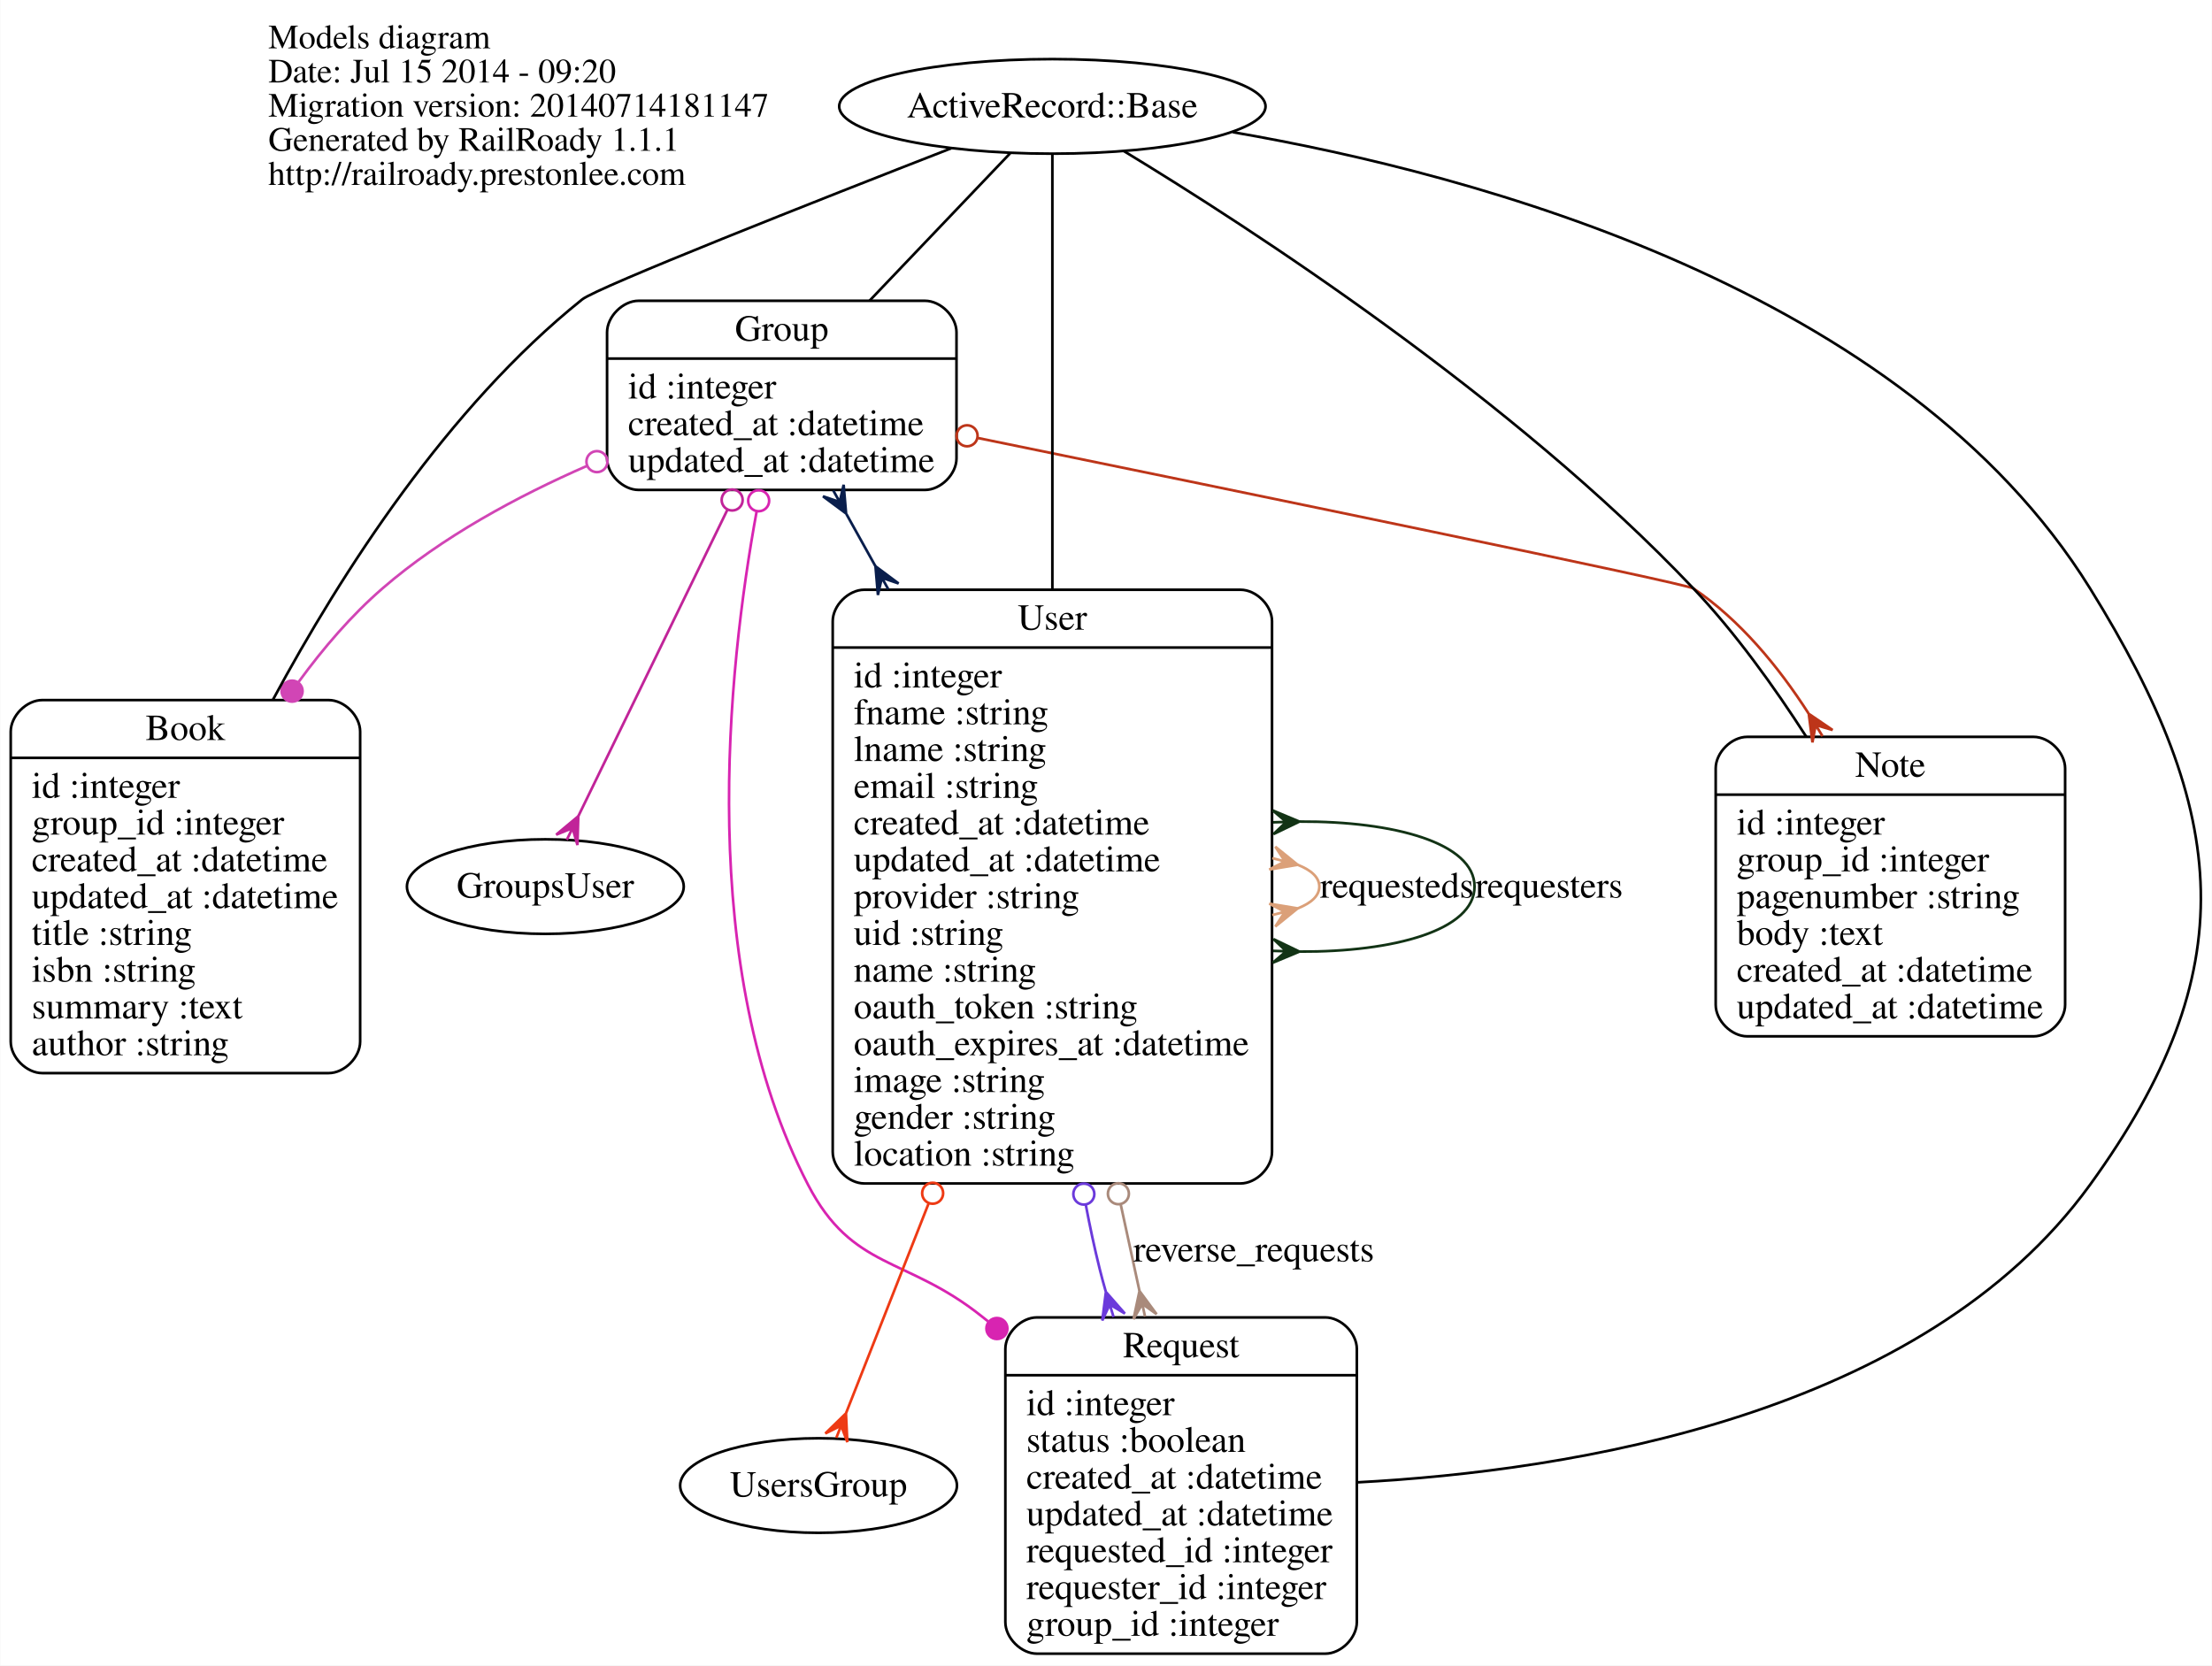
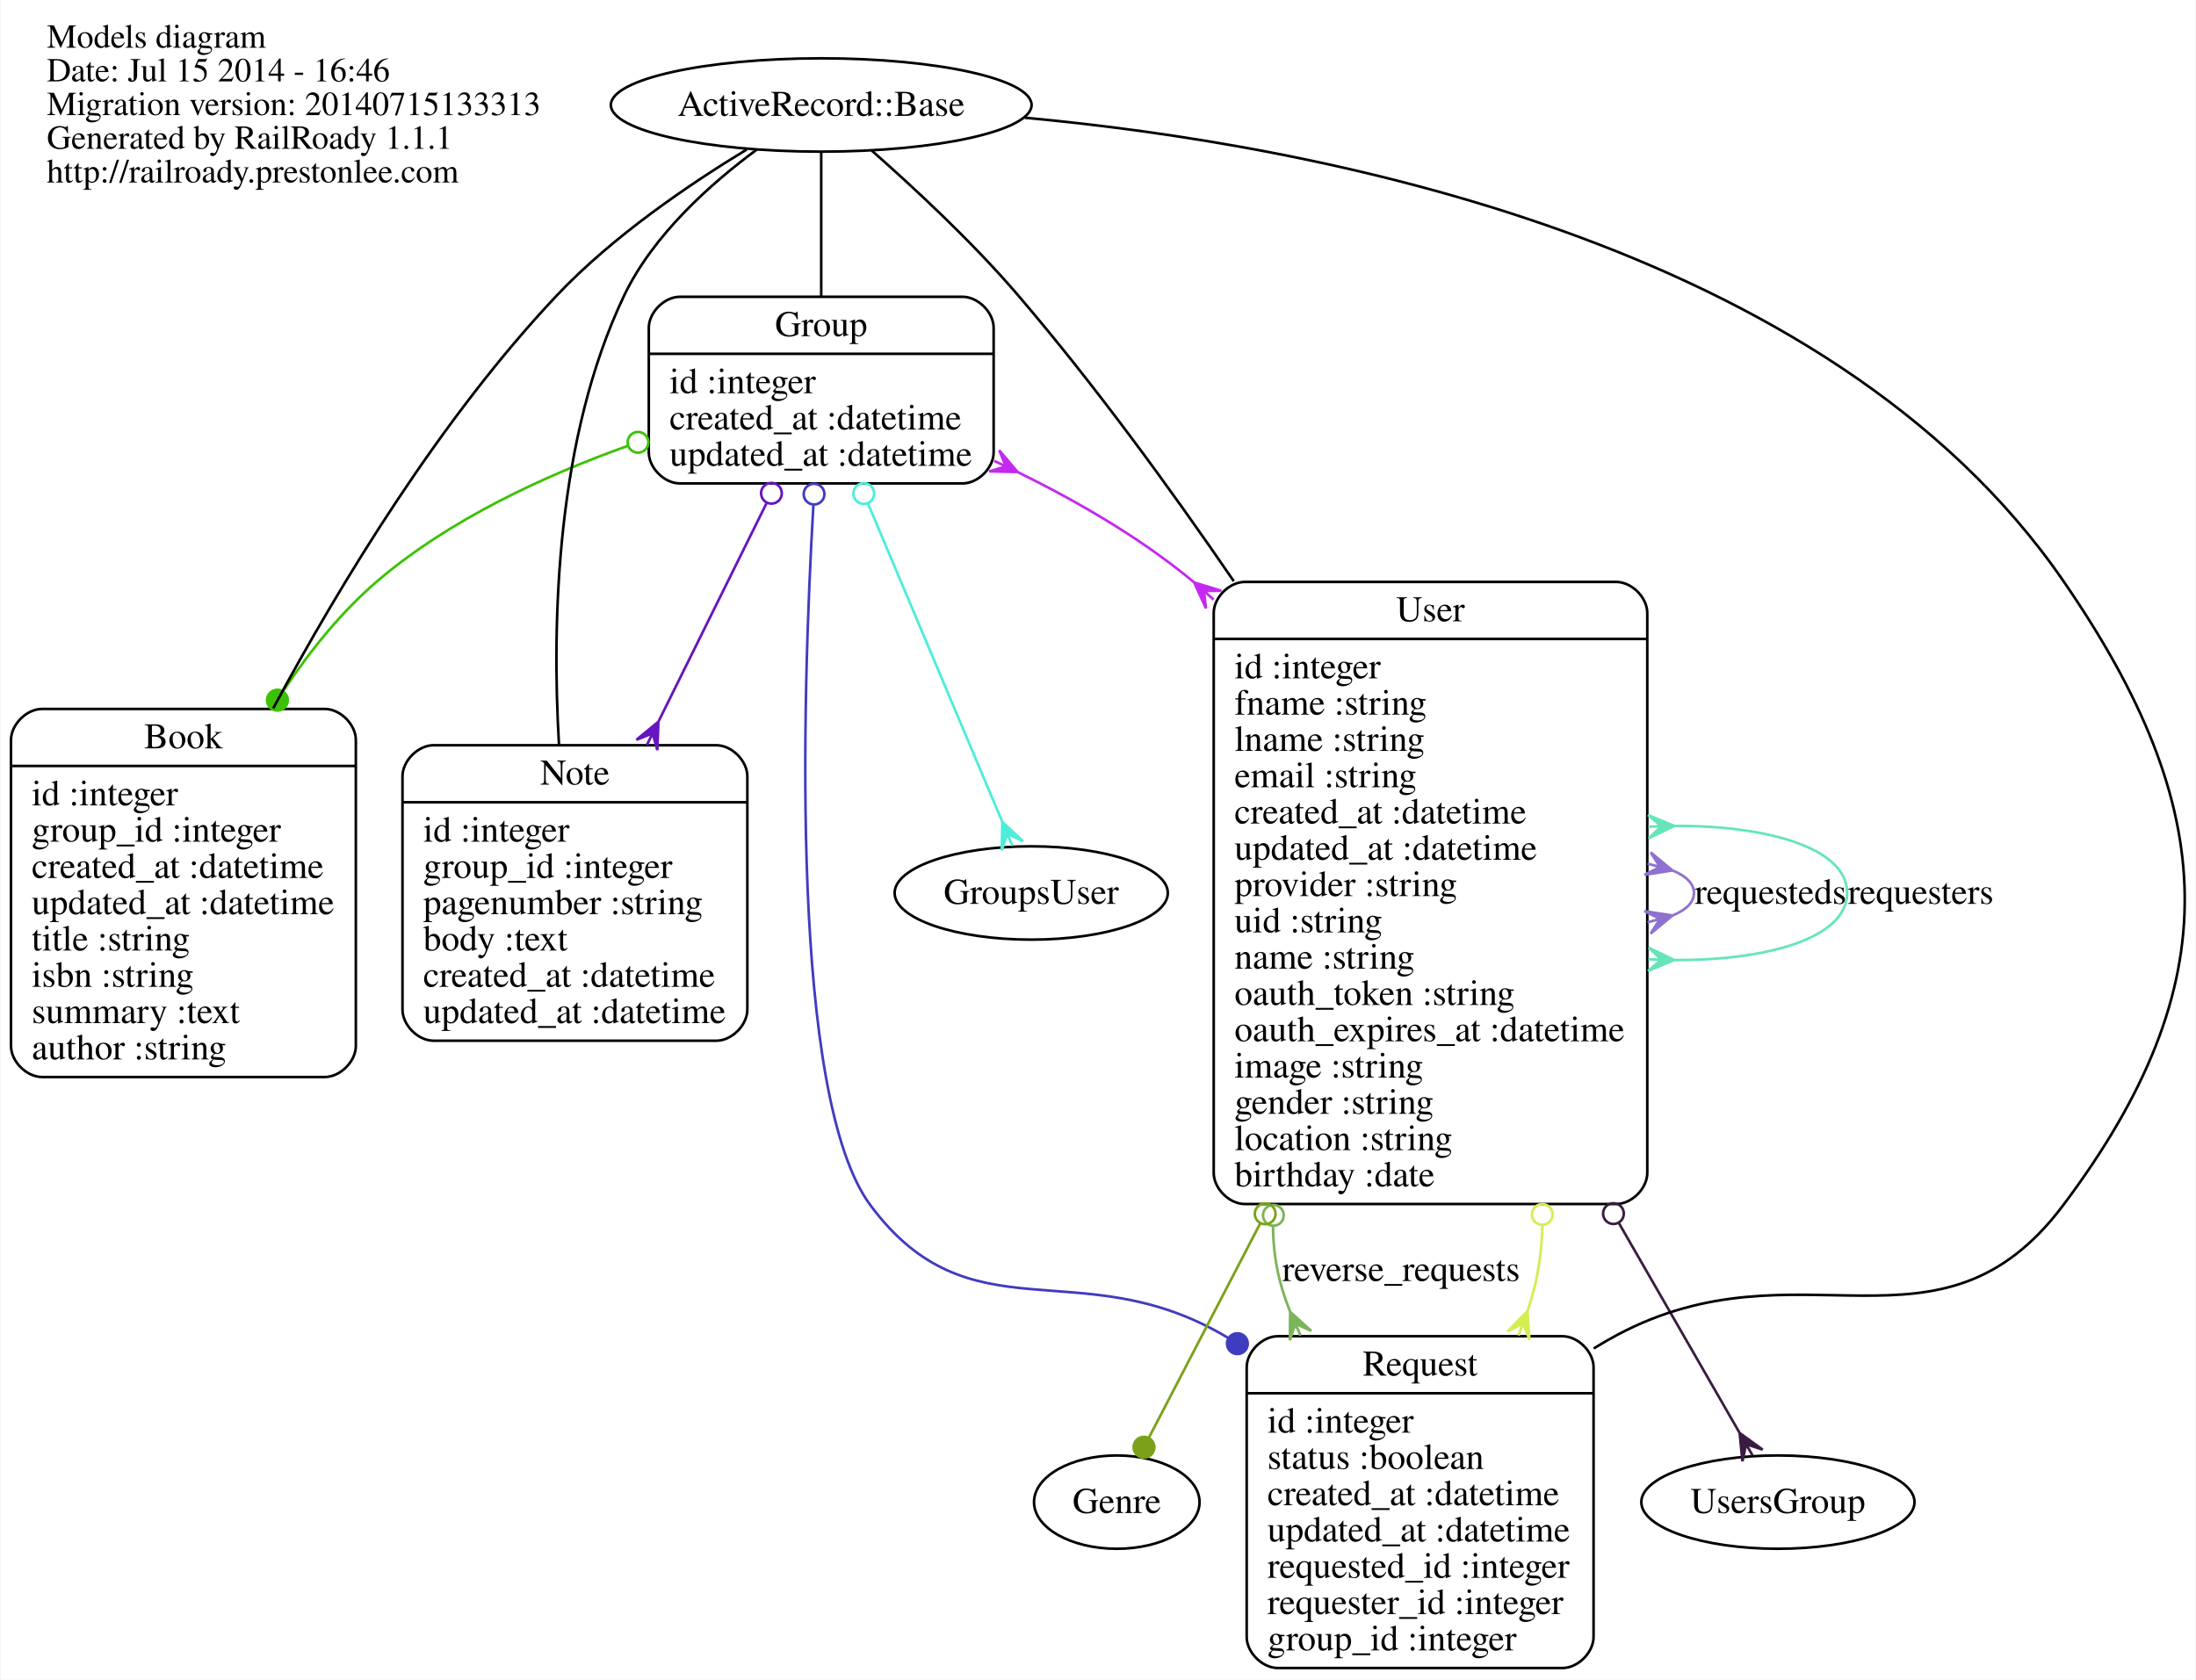
- <svg xmlns="http://www.w3.org/2000/svg" width="842pt" height="634pt" viewBox="0.00 0.00 841.84 634.00">
-   <g id="graph0" class="graph" transform="scale(1 1) rotate(0) translate(4 630)">
-     <polygon fill="white" stroke="none" points="-4,4 -4,-630 837.836,-630 837.836,4 -4,4" />
+ <svg xmlns="http://www.w3.org/2000/svg" width="847pt" height="648pt" viewBox="0.00 0.00 846.52 648.00">
+   <g id="graph0" class="graph" transform="scale(1 1) rotate(0) translate(4 644)">
+     <polygon fill="white" stroke="none" points="-4,4 -4,-644 842.522,-644 842.522,4 -4,4" />
    <g id="node1" class="node">
-       <text text-anchor="start" x="98.056" y="-611.6" font-family="Times,serif" font-size="13.00">Models diagram</text>
-       <text text-anchor="start" x="98.056" y="-598.6" font-family="Times,serif" font-size="13.00">Date: Jul 15 2014 - 09:20</text>
-       <text text-anchor="start" x="98.056" y="-585.6" font-family="Times,serif" font-size="13.00">Migration version: 20140714181147</text>
-       <text text-anchor="start" x="98.056" y="-572.6" font-family="Times,serif" font-size="13.00">Generated by RailRoady 1.1.1</text>
-       <text text-anchor="start" x="98.056" y="-559.6" font-family="Times,serif" font-size="13.00">http://railroady.prestonlee.com</text>
+       <text text-anchor="start" x="13.818" y="-625.6" font-family="Times,serif" font-size="13.00">Models diagram</text>
+       <text text-anchor="start" x="13.818" y="-612.6" font-family="Times,serif" font-size="13.00">Date: Jul 15 2014 - 16:46</text>
+       <text text-anchor="start" x="13.818" y="-599.6" font-family="Times,serif" font-size="13.00">Migration version: 20140715133313</text>
+       <text text-anchor="start" x="13.818" y="-586.6" font-family="Times,serif" font-size="13.00">Generated by RailRoady 1.1.1</text>
+       <text text-anchor="start" x="13.818" y="-573.6" font-family="Times,serif" font-size="13.00">http://railroady.prestonlee.com</text>
    </g>
    <g id="node2" class="node">
-       <path fill="none" stroke="black" d="M12,-221.5C12,-221.5 121.011,-221.5 121.011,-221.5 127.011,-221.5 133.011,-227.5 133.011,-233.5 133.011,-233.5 133.011,-351.5 133.011,-351.5 133.011,-357.5 127.011,-363.5 121.011,-363.5 121.011,-363.5 12,-363.5 12,-363.5 6,-363.5 0,-357.5 0,-351.5 0,-351.5 0,-233.5 0,-233.5 0,-227.5 6,-221.5 12,-221.5" />
-       <text text-anchor="middle" x="66.505" y="-348.3" font-family="Times,serif" font-size="14.00">Book</text>
-       <polyline fill="none" stroke="black" points="0,-341.5 133.011,-341.5 " />
-       <text text-anchor="start" x="8" y="-326.3" font-family="Times,serif" font-size="14.00">id :integer</text>
-       <text text-anchor="start" x="8" y="-312.3" font-family="Times,serif" font-size="14.00">group_id :integer</text>
-       <text text-anchor="start" x="8" y="-298.3" font-family="Times,serif" font-size="14.00">created_at :datetime</text>
-       <text text-anchor="start" x="8" y="-284.3" font-family="Times,serif" font-size="14.00">updated_at :datetime</text>
-       <text text-anchor="start" x="8" y="-270.3" font-family="Times,serif" font-size="14.00">title :string</text>
-       <text text-anchor="start" x="8" y="-256.3" font-family="Times,serif" font-size="14.00">isbn :string</text>
-       <text text-anchor="start" x="8" y="-242.3" font-family="Times,serif" font-size="14.00">summary :text</text>
-       <text text-anchor="start" x="8" y="-228.3" font-family="Times,serif" font-size="14.00">author :string</text>
+       <path fill="none" stroke="black" d="M12,-228.5C12,-228.5 121.011,-228.5 121.011,-228.5 127.011,-228.5 133.011,-234.5 133.011,-240.5 133.011,-240.5 133.011,-358.5 133.011,-358.5 133.011,-364.5 127.011,-370.5 121.011,-370.5 121.011,-370.5 12,-370.5 12,-370.5 6,-370.5 0,-364.5 0,-358.5 0,-358.5 0,-240.5 0,-240.5 0,-234.5 6,-228.5 12,-228.5" />
+       <text text-anchor="middle" x="66.505" y="-355.3" font-family="Times,serif" font-size="14.00">Book</text>
+       <polyline fill="none" stroke="black" points="0,-348.5 133.011,-348.5 " />
+       <text text-anchor="start" x="8" y="-333.3" font-family="Times,serif" font-size="14.00">id :integer</text>
+       <text text-anchor="start" x="8" y="-319.3" font-family="Times,serif" font-size="14.00">group_id :integer</text>
+       <text text-anchor="start" x="8" y="-305.3" font-family="Times,serif" font-size="14.00">created_at :datetime</text>
+       <text text-anchor="start" x="8" y="-291.3" font-family="Times,serif" font-size="14.00">updated_at :datetime</text>
+       <text text-anchor="start" x="8" y="-277.3" font-family="Times,serif" font-size="14.00">title :string</text>
+       <text text-anchor="start" x="8" y="-263.3" font-family="Times,serif" font-size="14.00">isbn :string</text>
+       <text text-anchor="start" x="8" y="-249.3" font-family="Times,serif" font-size="14.00">summary :text</text>
+       <text text-anchor="start" x="8" y="-235.3" font-family="Times,serif" font-size="14.00">author :string</text>
    </g>
    <g id="node3" class="node">
-       <path fill="none" stroke="black" d="M239,-443.5C239,-443.5 348.011,-443.5 348.011,-443.5 354.011,-443.5 360.011,-449.5 360.011,-455.5 360.011,-455.5 360.011,-503.5 360.011,-503.5 360.011,-509.5 354.011,-515.5 348.011,-515.5 348.011,-515.5 239,-515.5 239,-515.5 233,-515.5 227,-509.5 227,-503.5 227,-503.5 227,-455.5 227,-455.5 227,-449.5 233,-443.5 239,-443.5" />
-       <text text-anchor="middle" x="293.505" y="-500.3" font-family="Times,serif" font-size="14.00">Group</text>
-       <polyline fill="none" stroke="black" points="227,-493.5 360.011,-493.5 " />
-       <text text-anchor="start" x="235" y="-478.3" font-family="Times,serif" font-size="14.00">id :integer</text>
-       <text text-anchor="start" x="235" y="-464.3" font-family="Times,serif" font-size="14.00">created_at :datetime</text>
-       <text text-anchor="start" x="235" y="-450.3" font-family="Times,serif" font-size="14.00">updated_at :datetime</text>
+       <path fill="none" stroke="black" d="M258,-457.5C258,-457.5 367.011,-457.5 367.011,-457.5 373.011,-457.5 379.011,-463.5 379.011,-469.5 379.011,-469.5 379.011,-517.5 379.011,-517.5 379.011,-523.5 373.011,-529.5 367.011,-529.5 367.011,-529.5 258,-529.5 258,-529.5 252,-529.5 246,-523.5 246,-517.5 246,-517.5 246,-469.5 246,-469.5 246,-463.5 252,-457.5 258,-457.5" />
+       <text text-anchor="middle" x="312.505" y="-514.3" font-family="Times,serif" font-size="14.00">Group</text>
+       <polyline fill="none" stroke="black" points="246,-507.5 379.011,-507.5 " />
+       <text text-anchor="start" x="254" y="-492.3" font-family="Times,serif" font-size="14.00">id :integer</text>
+       <text text-anchor="start" x="254" y="-478.3" font-family="Times,serif" font-size="14.00">created_at :datetime</text>
+       <text text-anchor="start" x="254" y="-464.3" font-family="Times,serif" font-size="14.00">updated_at :datetime</text>
    </g>
    <g id="edge3" class="edge">
-       <path fill="none" stroke="#d145b5" d="M219.428,-452.684C192.964,-441.117 164.127,-425.599 141.505,-406 129.721,-395.791 119.003,-383.305 109.591,-370.413" />
-       <ellipse fill="none" stroke="#d145b5" cx="223.143" cy="-454.271" rx="4" ry="4" />
-       <ellipse fill="#d145b5" stroke="#d145b5" cx="107.104" cy="-366.906" rx="4" ry="4" />
+       <path fill="none" stroke="#3cc205" d="M237.961,-472.011C205.773,-460.51 169.228,-443.62 141.505,-420 127.601,-408.153 115.432,-393.067 105.169,-377.634" />
+       <ellipse fill="none" stroke="#3cc205" cx="241.834" cy="-473.359" rx="4" ry="4" />
+       <ellipse fill="#3cc205" stroke="#3cc205" cx="102.755" cy="-373.891" rx="4" ry="4" />
    </g>
    <g id="node4" class="node">
-       <path fill="none" stroke="black" d="M661,-235.5C661,-235.5 770.011,-235.5 770.011,-235.5 776.011,-235.5 782.011,-241.5 782.011,-247.5 782.011,-247.5 782.011,-337.5 782.011,-337.5 782.011,-343.5 776.011,-349.5 770.011,-349.5 770.011,-349.5 661,-349.5 661,-349.5 655,-349.5 649,-343.5 649,-337.5 649,-337.5 649,-247.5 649,-247.5 649,-241.5 655,-235.5 661,-235.5" />
-       <text text-anchor="middle" x="715.505" y="-334.3" font-family="Times,serif" font-size="14.00">Note</text>
-       <polyline fill="none" stroke="black" points="649,-327.5 782.011,-327.5 " />
-       <text text-anchor="start" x="657" y="-312.3" font-family="Times,serif" font-size="14.00">id :integer</text>
-       <text text-anchor="start" x="657" y="-298.3" font-family="Times,serif" font-size="14.00">group_id :integer</text>
-       <text text-anchor="start" x="657" y="-284.3" font-family="Times,serif" font-size="14.00">pagenumber :string</text>
-       <text text-anchor="start" x="657" y="-270.3" font-family="Times,serif" font-size="14.00">body :text</text>
-       <text text-anchor="start" x="657" y="-256.3" font-family="Times,serif" font-size="14.00">created_at :datetime</text>
-       <text text-anchor="start" x="657" y="-242.3" font-family="Times,serif" font-size="14.00">updated_at :datetime</text>
+       <path fill="none" stroke="black" d="M163,-242.5C163,-242.5 272.011,-242.5 272.011,-242.5 278.011,-242.5 284.011,-248.5 284.011,-254.5 284.011,-254.5 284.011,-344.5 284.011,-344.5 284.011,-350.5 278.011,-356.5 272.011,-356.5 272.011,-356.5 163,-356.5 163,-356.5 157,-356.5 151,-350.5 151,-344.5 151,-344.5 151,-254.5 151,-254.5 151,-248.5 157,-242.5 163,-242.5" />
+       <text text-anchor="middle" x="217.505" y="-341.3" font-family="Times,serif" font-size="14.00">Note</text>
+       <polyline fill="none" stroke="black" points="151,-334.5 284.011,-334.5 " />
+       <text text-anchor="start" x="159" y="-319.3" font-family="Times,serif" font-size="14.00">id :integer</text>
+       <text text-anchor="start" x="159" y="-305.3" font-family="Times,serif" font-size="14.00">group_id :integer</text>
+       <text text-anchor="start" x="159" y="-291.3" font-family="Times,serif" font-size="14.00">pagenumber :string</text>
+       <text text-anchor="start" x="159" y="-277.3" font-family="Times,serif" font-size="14.00">body :text</text>
+       <text text-anchor="start" x="159" y="-263.3" font-family="Times,serif" font-size="14.00">created_at :datetime</text>
+       <text text-anchor="start" x="159" y="-249.3" font-family="Times,serif" font-size="14.00">updated_at :datetime</text>
    </g>
    <g id="edge4" class="edge">
-       <path fill="none" stroke="#bd3519" d="M368.186,-463.259C469.318,-442.569 637.655,-407.927 640.505,-406 658.221,-394.026 672.825,-376.328 684.29,-358.497" />
-       <ellipse fill="none" stroke="#bd3519" cx="364.041" cy="-464.107" rx="4" ry="4" />
-       <polygon fill="#bd3519" stroke="#bd3519" points="684.426,-358.276 693.498,-352.115 687.046,-354.017 689.665,-349.758 689.665,-349.758 689.665,-349.758 687.046,-354.017 685.832,-347.4 684.426,-358.276 684.426,-358.276" />
+       <path fill="none" stroke="#6715be" d="M291.367,-449.777C279.16,-425.107 263.554,-393.568 249.835,-365.84" />
+       <ellipse fill="none" stroke="#6715be" cx="293.307" cy="-453.699" rx="4" ry="4" />
+       <polygon fill="#6715be" stroke="#6715be" points="249.697,-365.562 249.296,-354.603 247.48,-361.08 245.263,-356.599 245.263,-356.599 245.263,-356.599 247.48,-361.08 241.229,-358.595 249.697,-365.562 249.697,-365.562" />
    </g>
    <g id="node5" class="node">
-       <path fill="none" stroke="black" d="M390.61,-0.5C390.61,-0.5 500.4,-0.5 500.4,-0.5 506.4,-0.5 512.4,-6.5 512.4,-12.5 512.4,-12.5 512.4,-116.5 512.4,-116.5 512.4,-122.5 506.4,-128.5 500.4,-128.5 500.4,-128.5 390.61,-128.5 390.61,-128.5 384.61,-128.5 378.61,-122.5 378.61,-116.5 378.61,-116.5 378.61,-12.5 378.61,-12.5 378.61,-6.5 384.61,-0.5 390.61,-0.5" />
-       <text text-anchor="middle" x="445.505" y="-113.3" font-family="Times,serif" font-size="14.00">Request</text>
-       <polyline fill="none" stroke="black" points="378.61,-106.5 512.4,-106.5 " />
-       <text text-anchor="start" x="386.61" y="-91.3" font-family="Times,serif" font-size="14.00">id :integer</text>
-       <text text-anchor="start" x="386.61" y="-77.3" font-family="Times,serif" font-size="14.00">status :boolean</text>
-       <text text-anchor="start" x="386.61" y="-63.3" font-family="Times,serif" font-size="14.00">created_at :datetime</text>
-       <text text-anchor="start" x="386.61" y="-49.3" font-family="Times,serif" font-size="14.00">updated_at :datetime</text>
-       <text text-anchor="start" x="386.61" y="-35.3" font-family="Times,serif" font-size="14.00">requested_id :integer</text>
-       <text text-anchor="start" x="386.61" y="-21.3" font-family="Times,serif" font-size="14.00">requester_id :integer</text>
-       <text text-anchor="start" x="386.61" y="-7.3" font-family="Times,serif" font-size="14.00">group_id :integer</text>
+       <path fill="none" stroke="black" d="M488.61,-0.5C488.61,-0.5 598.4,-0.5 598.4,-0.5 604.4,-0.5 610.4,-6.5 610.4,-12.5 610.4,-12.5 610.4,-116.5 610.4,-116.5 610.4,-122.5 604.4,-128.5 598.4,-128.5 598.4,-128.5 488.61,-128.5 488.61,-128.5 482.61,-128.5 476.61,-122.5 476.61,-116.5 476.61,-116.5 476.61,-12.5 476.61,-12.5 476.61,-6.5 482.61,-0.5 488.61,-0.5" />
+       <text text-anchor="middle" x="543.505" y="-113.3" font-family="Times,serif" font-size="14.00">Request</text>
+       <polyline fill="none" stroke="black" points="476.61,-106.5 610.4,-106.5 " />
+       <text text-anchor="start" x="484.61" y="-91.3" font-family="Times,serif" font-size="14.00">id :integer</text>
+       <text text-anchor="start" x="484.61" y="-77.3" font-family="Times,serif" font-size="14.00">status :boolean</text>
+       <text text-anchor="start" x="484.61" y="-63.3" font-family="Times,serif" font-size="14.00">created_at :datetime</text>
+       <text text-anchor="start" x="484.61" y="-49.3" font-family="Times,serif" font-size="14.00">updated_at :datetime</text>
+       <text text-anchor="start" x="484.61" y="-35.3" font-family="Times,serif" font-size="14.00">requested_id :integer</text>
+       <text text-anchor="start" x="484.61" y="-21.3" font-family="Times,serif" font-size="14.00">requester_id :integer</text>
+       <text text-anchor="start" x="484.61" y="-7.3" font-family="Times,serif" font-size="14.00">group_id :integer</text>
    </g>
    <g id="edge2" class="edge">
-       <path fill="none" stroke="#d824b1" d="M283.954,-435.431C272.781,-374.52 260.797,-261.454 303.505,-179 320.431,-146.323 340.71,-151.915 369.505,-129 370.338,-128.338 371.174,-127.67 372.014,-126.998" />
-       <ellipse fill="none" stroke="#d824b1" cx="284.703" cy="-439.383" rx="4" ry="4" />
-       <ellipse fill="#d824b1" stroke="#d824b1" cx="375.395" cy="-124.277" rx="4" ry="4" />
+       <path fill="none" stroke="#403cc0" d="M309.474,-448.936C305.096,-373.008 300.602,-220.549 331.505,-179 369.939,-127.326 411.752,-161.232 467.505,-129 468.157,-128.624 468.808,-128.241 469.459,-127.854" />
+       <ellipse fill="none" stroke="#403cc0" cx="309.739" cy="-453.37" rx="4" ry="4" />
+       <ellipse fill="#403cc0" stroke="#403cc0" cx="473.022" cy="-125.629" rx="4" ry="4" />
    </g>
    <g id="node6" class="node">
-       <path fill="none" stroke="black" d="M324.893,-179.5C324.893,-179.5 468.118,-179.5 468.118,-179.5 474.118,-179.5 480.118,-185.5 480.118,-191.5 480.118,-191.5 480.118,-393.5 480.118,-393.5 480.118,-399.5 474.118,-405.5 468.118,-405.5 468.118,-405.5 324.893,-405.5 324.893,-405.5 318.893,-405.5 312.893,-399.5 312.893,-393.5 312.893,-393.5 312.893,-191.5 312.893,-191.5 312.893,-185.5 318.893,-179.5 324.893,-179.5" />
-       <text text-anchor="middle" x="396.505" y="-390.3" font-family="Times,serif" font-size="14.00">User</text>
-       <polyline fill="none" stroke="black" points="312.893,-383.5 480.118,-383.5 " />
-       <text text-anchor="start" x="320.893" y="-368.3" font-family="Times,serif" font-size="14.00">id :integer</text>
-       <text text-anchor="start" x="320.893" y="-354.3" font-family="Times,serif" font-size="14.00">fname :string</text>
-       <text text-anchor="start" x="320.893" y="-340.3" font-family="Times,serif" font-size="14.00">lname :string</text>
-       <text text-anchor="start" x="320.893" y="-326.3" font-family="Times,serif" font-size="14.00">email :string</text>
-       <text text-anchor="start" x="320.893" y="-312.3" font-family="Times,serif" font-size="14.00">created_at :datetime</text>
-       <text text-anchor="start" x="320.893" y="-298.3" font-family="Times,serif" font-size="14.00">updated_at :datetime</text>
-       <text text-anchor="start" x="320.893" y="-284.3" font-family="Times,serif" font-size="14.00">provider :string</text>
-       <text text-anchor="start" x="320.893" y="-270.3" font-family="Times,serif" font-size="14.00">uid :string</text>
-       <text text-anchor="start" x="320.893" y="-256.3" font-family="Times,serif" font-size="14.00">name :string</text>
-       <text text-anchor="start" x="320.893" y="-242.3" font-family="Times,serif" font-size="14.00">oauth_token :string</text>
-       <text text-anchor="start" x="320.893" y="-228.3" font-family="Times,serif" font-size="14.00">oauth_expires_at :datetime</text>
-       <text text-anchor="start" x="320.893" y="-214.3" font-family="Times,serif" font-size="14.00">image :string</text>
-       <text text-anchor="start" x="320.893" y="-200.3" font-family="Times,serif" font-size="14.00">gender :string</text>
-       <text text-anchor="start" x="320.893" y="-186.3" font-family="Times,serif" font-size="14.00">location :string</text>
+       <path fill="none" stroke="black" d="M475.893,-179.5C475.893,-179.5 619.118,-179.5 619.118,-179.5 625.118,-179.5 631.118,-185.5 631.118,-191.5 631.118,-191.5 631.118,-407.5 631.118,-407.5 631.118,-413.5 625.118,-419.5 619.118,-419.5 619.118,-419.5 475.893,-419.5 475.893,-419.5 469.893,-419.5 463.893,-413.5 463.893,-407.5 463.893,-407.5 463.893,-191.5 463.893,-191.5 463.893,-185.5 469.893,-179.5 475.893,-179.5" />
+       <text text-anchor="middle" x="547.505" y="-404.3" font-family="Times,serif" font-size="14.00">User</text>
+       <polyline fill="none" stroke="black" points="463.893,-397.5 631.118,-397.5 " />
+       <text text-anchor="start" x="471.893" y="-382.3" font-family="Times,serif" font-size="14.00">id :integer</text>
+       <text text-anchor="start" x="471.893" y="-368.3" font-family="Times,serif" font-size="14.00">fname :string</text>
+       <text text-anchor="start" x="471.893" y="-354.3" font-family="Times,serif" font-size="14.00">lname :string</text>
+       <text text-anchor="start" x="471.893" y="-340.3" font-family="Times,serif" font-size="14.00">email :string</text>
+       <text text-anchor="start" x="471.893" y="-326.3" font-family="Times,serif" font-size="14.00">created_at :datetime</text>
+       <text text-anchor="start" x="471.893" y="-312.3" font-family="Times,serif" font-size="14.00">updated_at :datetime</text>
+       <text text-anchor="start" x="471.893" y="-298.3" font-family="Times,serif" font-size="14.00">provider :string</text>
+       <text text-anchor="start" x="471.893" y="-284.3" font-family="Times,serif" font-size="14.00">uid :string</text>
+       <text text-anchor="start" x="471.893" y="-270.3" font-family="Times,serif" font-size="14.00">name :string</text>
+       <text text-anchor="start" x="471.893" y="-256.3" font-family="Times,serif" font-size="14.00">oauth_token :string</text>
+       <text text-anchor="start" x="471.893" y="-242.3" font-family="Times,serif" font-size="14.00">oauth_expires_at :datetime</text>
+       <text text-anchor="start" x="471.893" y="-228.3" font-family="Times,serif" font-size="14.00">image :string</text>
+       <text text-anchor="start" x="471.893" y="-214.3" font-family="Times,serif" font-size="14.00">gender :string</text>
+       <text text-anchor="start" x="471.893" y="-200.3" font-family="Times,serif" font-size="14.00">location :string</text>
+       <text text-anchor="start" x="471.893" y="-186.3" font-family="Times,serif" font-size="14.00">birthday :date</text>
    </g>
    <g id="edge6" class="edge">
-       <path fill="none" stroke="#091e4c" d="M318.097,-434.331C321.574,-428.085 325.279,-421.431 329.114,-414.542" />
-       <polygon fill="#091e4c" stroke="#091e4c" points="317.986,-434.53 309.19,-441.078 315.554,-438.899 313.121,-443.267 313.121,-443.267 313.121,-443.267 315.554,-438.899 317.053,-445.456 317.986,-434.53 317.986,-434.53" />
-       <polygon fill="#091e4c" stroke="#091e4c" points="329.17,-414.442 337.966,-407.894 331.602,-410.073 334.035,-405.705 334.035,-405.705 334.035,-405.705 331.602,-410.073 330.103,-403.516 329.17,-414.442 329.17,-414.442" />
+       <path fill="none" stroke="#c529ef" d="M388.257,-461.89C411.179,-450.643 435.544,-436.541 455.505,-420 455.77,-419.781 456.034,-419.561 456.298,-419.34" />
+       <polygon fill="#c529ef" stroke="#c529ef" points="388.239,-461.899 377.276,-462.159 383.729,-464.058 379.219,-466.217 379.219,-466.217 379.219,-466.217 383.729,-464.058 381.162,-470.276 388.239,-461.899 388.239,-461.899" />
+       <polygon fill="#c529ef" stroke="#c529ef" points="456.351,-419.293 466.836,-416.079 460.109,-415.995 463.867,-412.697 463.867,-412.697 463.867,-412.697 460.109,-415.995 460.899,-409.315 456.351,-419.293 456.351,-419.293" />
    </g>
    <g id="node8" class="node">
-       <ellipse fill="none" stroke="black" cx="203.505" cy="-292.5" rx="52.687" ry="18" />
-       <text text-anchor="middle" x="203.505" y="-288.3" font-family="Times,serif" font-size="14.00">GroupsUser</text>
+       <ellipse fill="none" stroke="black" cx="393.505" cy="-299.5" rx="52.687" ry="18" />
+       <text text-anchor="middle" x="393.505" y="-295.3" font-family="Times,serif" font-size="14.00">GroupsUser</text>
    </g>
    <g id="edge5" class="edge">
-       <path fill="none" stroke="#c12499" d="M272.847,-436.035C255.333,-400.034 230.781,-349.567 216.078,-319.344" />
-       <ellipse fill="none" stroke="#c12499" cx="274.615" cy="-439.671" rx="4" ry="4" />
-       <polygon fill="#c12499" stroke="#c12499" points="216.047,-319.28 215.719,-308.319 213.86,-314.784 211.672,-310.287 211.672,-310.287 211.672,-310.287 213.86,-314.784 207.626,-312.256 216.047,-319.28 216.047,-319.28" />
+       <path fill="none" stroke="#4eeddb" d="M330.535,-449.764C346.354,-412.267 368.864,-358.909 382.248,-327.184" />
+       <ellipse fill="none" stroke="#4eeddb" cx="328.917" cy="-453.599" rx="4" ry="4" />
+       <polygon fill="#4eeddb" stroke="#4eeddb" points="382.366,-326.905 390.399,-319.441 384.309,-322.299 386.253,-317.692 386.253,-317.692 386.253,-317.692 384.309,-322.299 382.106,-315.943 382.366,-326.905 382.366,-326.905" />
    </g>
    <g id="edge10" class="edge">
-       <path fill="none" stroke="#6b3adb" d="M409.218,-171.401C410.786,-163.102 412.541,-154.902 414.505,-147 415.207,-144.177 415.979,-141.318 416.805,-138.445" />
-       <ellipse fill="none" stroke="#6b3adb" cx="408.485" cy="-175.446" rx="4" ry="4" />
-       <polygon fill="#6b3adb" stroke="#6b3adb" points="416.876,-138.214 424.108,-129.971 418.34,-133.433 419.805,-128.653 419.805,-128.653 419.805,-128.653 418.34,-133.433 415.503,-127.334 416.876,-138.214 416.876,-138.214" />
+       <path fill="none" stroke="#d4ee52" d="M590.661,-171.254C590.486,-163.051 589.505,-154.912 587.505,-147 586.785,-144.15 585.943,-141.291 585.001,-138.44" />
+       <ellipse fill="none" stroke="#d4ee52" cx="590.617" cy="-175.472" rx="4" ry="4" />
+       <polygon fill="#d4ee52" stroke="#d4ee52" points="584.904,-138.177 585.663,-127.238 583.173,-133.487 581.441,-128.796 581.441,-128.796 581.441,-128.796 583.173,-133.487 577.22,-130.355 584.904,-138.177 584.904,-138.177" />
    </g>
    <g id="edge12" class="edge">
-       <path fill="none" stroke="#a98a7b" d="M422.56,-171.329C424.972,-160.206 427.363,-149.176 429.64,-138.673" />
-       <ellipse fill="none" stroke="#a98a7b" cx="421.638" cy="-175.584" rx="4" ry="4" />
-       <polygon fill="#a98a7b" stroke="#a98a7b" points="429.667,-138.551 436.184,-129.732 430.726,-133.665 431.786,-128.778 431.786,-128.778 431.786,-128.778 430.726,-133.665 427.388,-127.825 429.667,-138.551 429.667,-138.551" />
-       <text text-anchor="middle" x="473.15" y="-149.8" font-family="Times,serif" font-size="14.00">reverse_requests</text>
+       <path fill="none" stroke="#7cb459" d="M486.761,-171.034C486.803,-162.942 487.867,-154.883 490.215,-147 491.104,-144.018 492.14,-141.043 493.298,-138.09" />
+       <ellipse fill="none" stroke="#7cb459" cx="486.907" cy="-175.135" rx="4" ry="4" />
+       <polygon fill="#7cb459" stroke="#7cb459" points="493.375,-137.915 501.503,-130.554 495.377,-133.334 497.379,-128.752 497.379,-128.752 497.379,-128.752 495.377,-133.334 493.256,-126.95 493.375,-137.915 493.375,-137.915" />
+       <text text-anchor="middle" x="536.15" y="-149.8" font-family="Times,serif" font-size="14.00">reverse_requests</text>
    </g>
    <g id="edge11" class="edge">
-       <path fill="none" stroke="#dba079" d="M489.896,-300.791C495.051,-298.774 498.118,-296.011 498.118,-292.5 498.118,-288.989 495.051,-286.226 489.896,-284.209" />
-       <polygon fill="#dba079" stroke="#dba079" points="489.887,-300.794 479.07,-298.994 485.053,-302.07 480.218,-303.345 480.218,-303.345 480.218,-303.345 485.053,-302.07 481.367,-307.697 489.887,-300.794 489.887,-300.794" />
-       <polygon fill="#dba079" stroke="#dba079" points="489.887,-284.206 481.367,-277.303 485.053,-282.93 480.218,-281.655 480.218,-281.655 480.218,-281.655 485.053,-282.93 479.07,-286.006 489.887,-284.206 489.887,-284.206" />
-       <text text-anchor="middle" x="527.663" y="-288.3" font-family="Times,serif" font-size="14.00">requesteds</text>
+       <path fill="none" stroke="#8f71cf" d="M640.896,-308.168C646.051,-306.06 649.118,-303.17 649.118,-299.5 649.118,-295.83 646.051,-292.94 640.896,-290.832" />
+       <polygon fill="#8f71cf" stroke="#8f71cf" points="640.858,-308.179 630.021,-306.501 636.038,-309.509 631.218,-310.838 631.218,-310.838 631.218,-310.838 636.038,-309.509 632.415,-315.176 640.858,-308.179 640.858,-308.179" />
+       <polygon fill="#8f71cf" stroke="#8f71cf" points="640.858,-290.821 632.415,-283.824 636.038,-289.491 631.218,-288.162 631.218,-288.162 631.218,-288.162 636.038,-289.491 630.021,-292.499 640.858,-290.821 640.858,-290.821" />
+       <text text-anchor="middle" x="678.663" y="-295.3" font-family="Times,serif" font-size="14.00">requesteds</text>
    </g>
    <g id="edge13" class="edge">
-       <path fill="none" stroke="#123315" d="M490.701,-317.247C526.364,-317.422 557.208,-309.173 557.208,-292.5 557.208,-275.827 526.364,-267.578 490.701,-267.753" />
-       <polygon fill="#123315" stroke="#123315" points="490.533,-317.243 480.657,-312.476 485.535,-317.109 480.536,-316.975 480.536,-316.975 480.536,-316.975 485.535,-317.109 480.416,-321.473 490.533,-317.243 490.533,-317.243" />
-       <polygon fill="#123315" stroke="#123315" points="490.533,-267.757 480.416,-263.527 485.535,-267.891 480.536,-268.025 480.536,-268.025 480.536,-268.025 485.535,-267.891 480.657,-272.524 490.533,-267.757 490.533,-267.757" />
-       <text text-anchor="middle" x="585.583" y="-288.3" font-family="Times,serif" font-size="14.00">requesters</text>
+       <path fill="none" stroke="#66e5b9" d="M641.701,-325.372C677.364,-325.555 708.208,-316.931 708.208,-299.5 708.208,-282.069 677.364,-273.445 641.701,-273.628" />
+       <polygon fill="#66e5b9" stroke="#66e5b9" points="641.532,-325.368 631.663,-320.589 636.534,-325.227 631.536,-325.087 631.536,-325.087 631.536,-325.087 636.534,-325.227 631.41,-329.585 641.532,-325.368 641.532,-325.368" />
+       <polygon fill="#66e5b9" stroke="#66e5b9" points="641.532,-273.632 631.41,-269.415 636.534,-273.773 631.536,-273.913 631.536,-273.913 631.536,-273.913 636.534,-273.773 631.663,-278.411 641.532,-273.632 641.532,-273.632" />
+       <text text-anchor="middle" x="736.583" y="-295.3" font-family="Times,serif" font-size="14.00">requesters</text>
    </g>
    <g id="node9" class="node">
-       <ellipse fill="none" stroke="black" cx="307.505" cy="-64.5" rx="52.687" ry="18" />
-       <text text-anchor="middle" x="307.505" y="-60.3" font-family="Times,serif" font-size="14.00">UsersGroup</text>
+       <ellipse fill="none" stroke="black" cx="681.505" cy="-64.5" rx="52.687" ry="18" />
+       <text text-anchor="middle" x="681.505" y="-60.3" font-family="Times,serif" font-size="14.00">UsersGroup</text>
    </g>
    <g id="edge14" class="edge">
-       <path fill="none" stroke="#ee3a14" d="M349.437,-171.978C337.585,-141.882 325.977,-112.404 317.99,-92.124" />
-       <ellipse fill="none" stroke="#ee3a14" cx="350.931" cy="-175.771" rx="4" ry="4" />
-       <polygon fill="#ee3a14" stroke="#ee3a14" points="317.933,-91.978 318.455,-81.025 316.101,-87.326 314.268,-82.674 314.268,-82.674 314.268,-82.674 316.101,-87.326 310.081,-84.323 317.933,-91.978 317.933,-91.978" />
+       <path fill="none" stroke="#3a1c42" d="M620.176,-172.141C637.842,-141.422 654.979,-111.624 666.626,-91.373" />
+       <ellipse fill="none" stroke="#3a1c42" cx="618.07" cy="-175.802" rx="4" ry="4" />
+       <polygon fill="#3a1c42" stroke="#3a1c42" points="666.741,-91.172 675.628,-84.747 669.234,-86.838 671.727,-82.503 671.727,-82.503 671.727,-82.503 669.234,-86.838 667.826,-80.26 666.741,-91.172 666.741,-91.172" />
+     </g>
+     <g id="node10" class="node">
+       <ellipse fill="none" stroke="black" cx="426.505" cy="-64.5" rx="31.922" ry="18" />
+       <text text-anchor="middle" x="426.505" y="-60.3" font-family="Times,serif" font-size="14.00">Genre</text>
+     </g>
+     <g id="edge15" class="edge">
+       <path fill="none" stroke="#7ba11a" d="M481.863,-172.099C465.382,-140.361 449.413,-109.611 438.897,-89.361" />
+       <ellipse fill="none" stroke="#7ba11a" cx="483.744" cy="-175.72" rx="4" ry="4" />
+       <ellipse fill="#7ba11a" stroke="#7ba11a" cx="436.987" cy="-85.684" rx="4" ry="4" />
    </g>
    <g id="node7" class="node">
-       <ellipse fill="none" stroke="black" cx="396.505" cy="-589.5" rx="81.142" ry="18" />
-       <text text-anchor="middle" x="396.505" y="-585.3" font-family="Times,serif" font-size="14.00">ActiveRecord::Base</text>
+       <ellipse fill="none" stroke="black" cx="312.505" cy="-603.5" rx="81.142" ry="18" />
+       <text text-anchor="middle" x="312.505" y="-599.3" font-family="Times,serif" font-size="14.00">ActiveRecord::Base</text>
    </g>
    <g id="edge1" class="edge">
-       <path fill="none" stroke="black" d="M357.972,-573.542C307.119,-553.707 223.311,-520.652 217.505,-516 166.41,-475.059 125.979,-412.196 99.863,-363.719" />
+       <path fill="none" stroke="black" d="M283.803,-586.349C261.982,-573.124 232.131,-552.907 210.505,-530 165.623,-482.456 127.027,-418.882 101.122,-370.702" />
    </g>
    <g id="edge7" class="edge">
-       <path fill="none" stroke="black" d="M380.412,-571.625C366.154,-556.675 344.878,-534.366 326.947,-515.565" />
+       <path fill="none" stroke="black" d="M312.505,-585.148C312.505,-570.241 312.505,-548.28 312.505,-529.707" />
    </g>
    <g id="edge8" class="edge">
-       <path fill="none" stroke="black" d="M423.768,-572.457C471.522,-543.467 571.75,-478.586 640.505,-406 656.487,-389.128 671.324,-368.482 683.512,-349.502" />
+       <path fill="none" stroke="black" d="M287.726,-586.345C270.145,-573.393 247.749,-553.528 236.505,-530 210.39,-475.349 208.53,-405.007 211.364,-356.685" />
    </g>
    <g id="edge9" class="edge">
-       <path fill="none" stroke="black" d="M465.208,-579.683C558.252,-563.61 720.806,-519.934 791.505,-406 844.701,-320.275 850.691,-260.704 791.505,-179 727.808,-91.069 593.844,-70.036 512.566,-65.717" />
+       <path fill="none" stroke="black" d="M390.981,-598.586C501.836,-588.336 700.864,-551.532 791.505,-420 852.284,-331.803 855.81,-264.66 791.505,-179 743.712,-115.334 689.767,-166.429 619.505,-129 616.47,-127.383 613.446,-125.632 610.448,-123.776" />
    </g>
-     <g id="edge15" class="edge">
-       <path fill="none" stroke="black" d="M396.505,-571.364C396.505,-539.331 396.505,-467.964 396.505,-405.581" />
+     <g id="edge16" class="edge">
+       <path fill="none" stroke="black" d="M331.984,-585.914C347.999,-571.823 370.848,-550.651 388.505,-530 417.722,-495.83 446.639,-456.295 471.639,-419.768" />
    </g>
  </g>
</svg>
